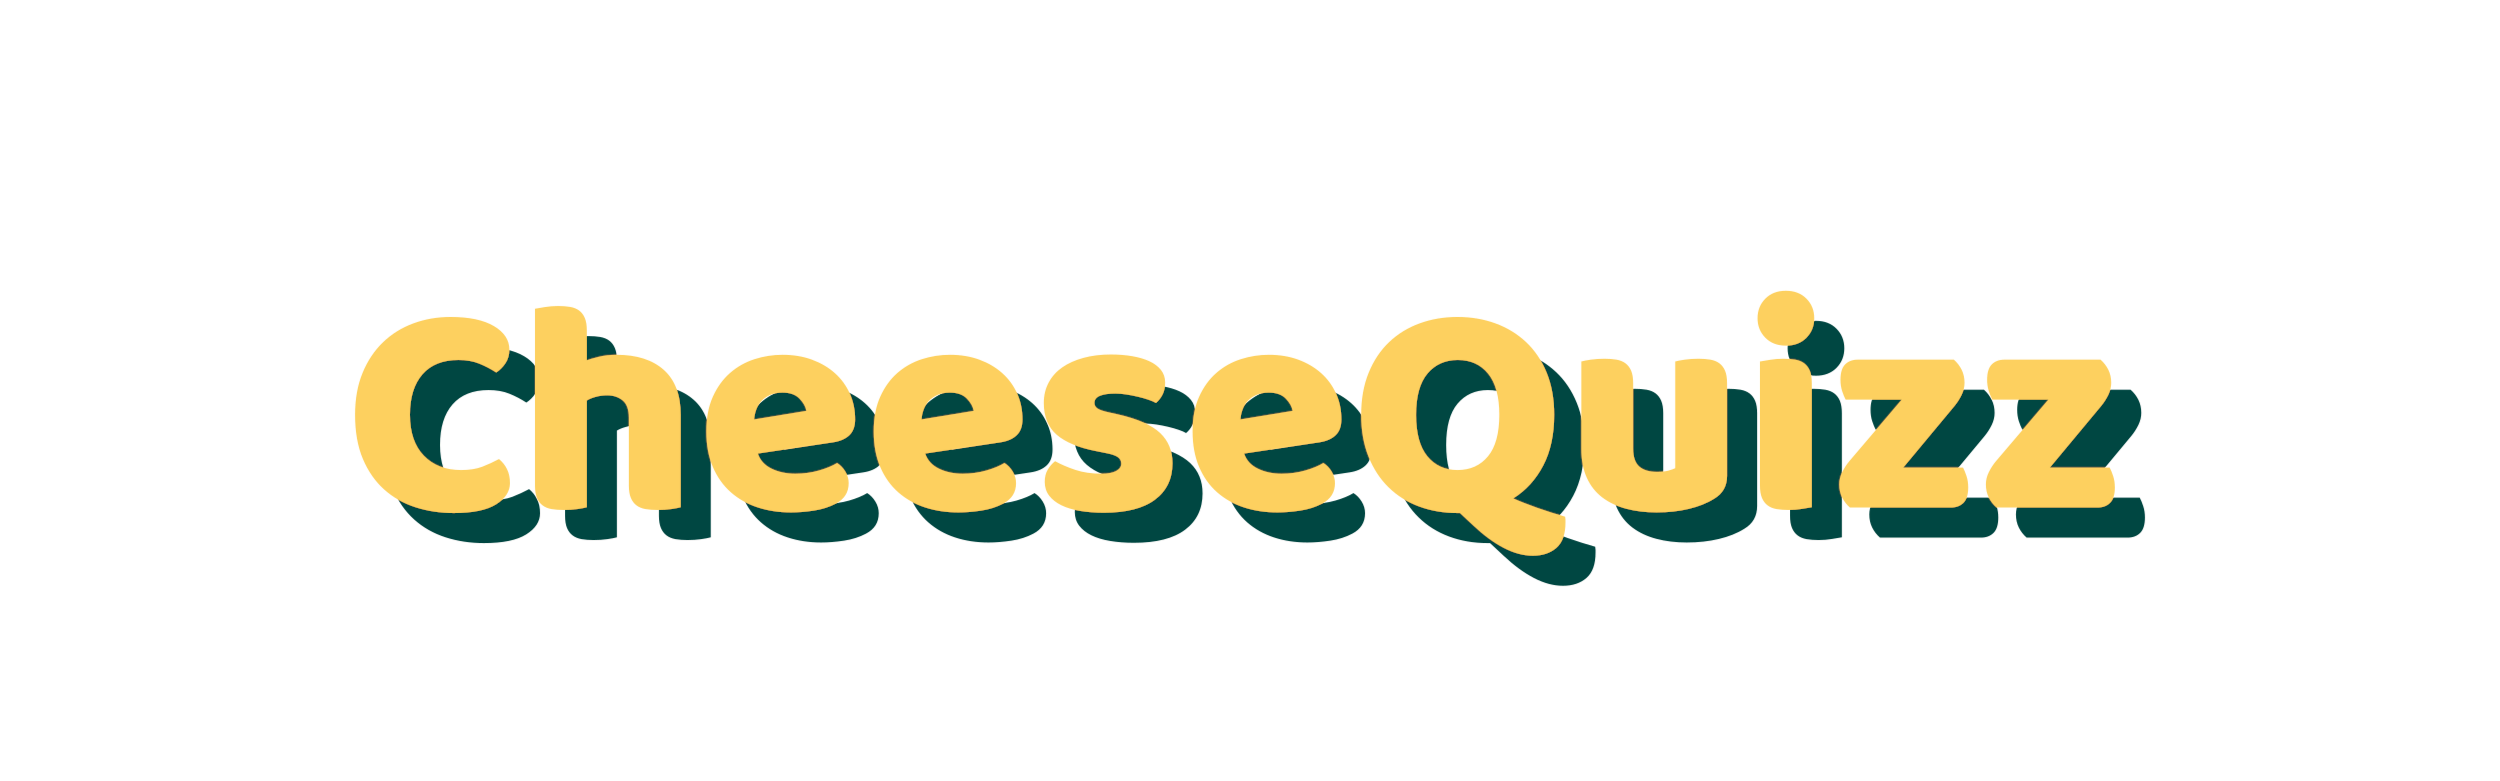
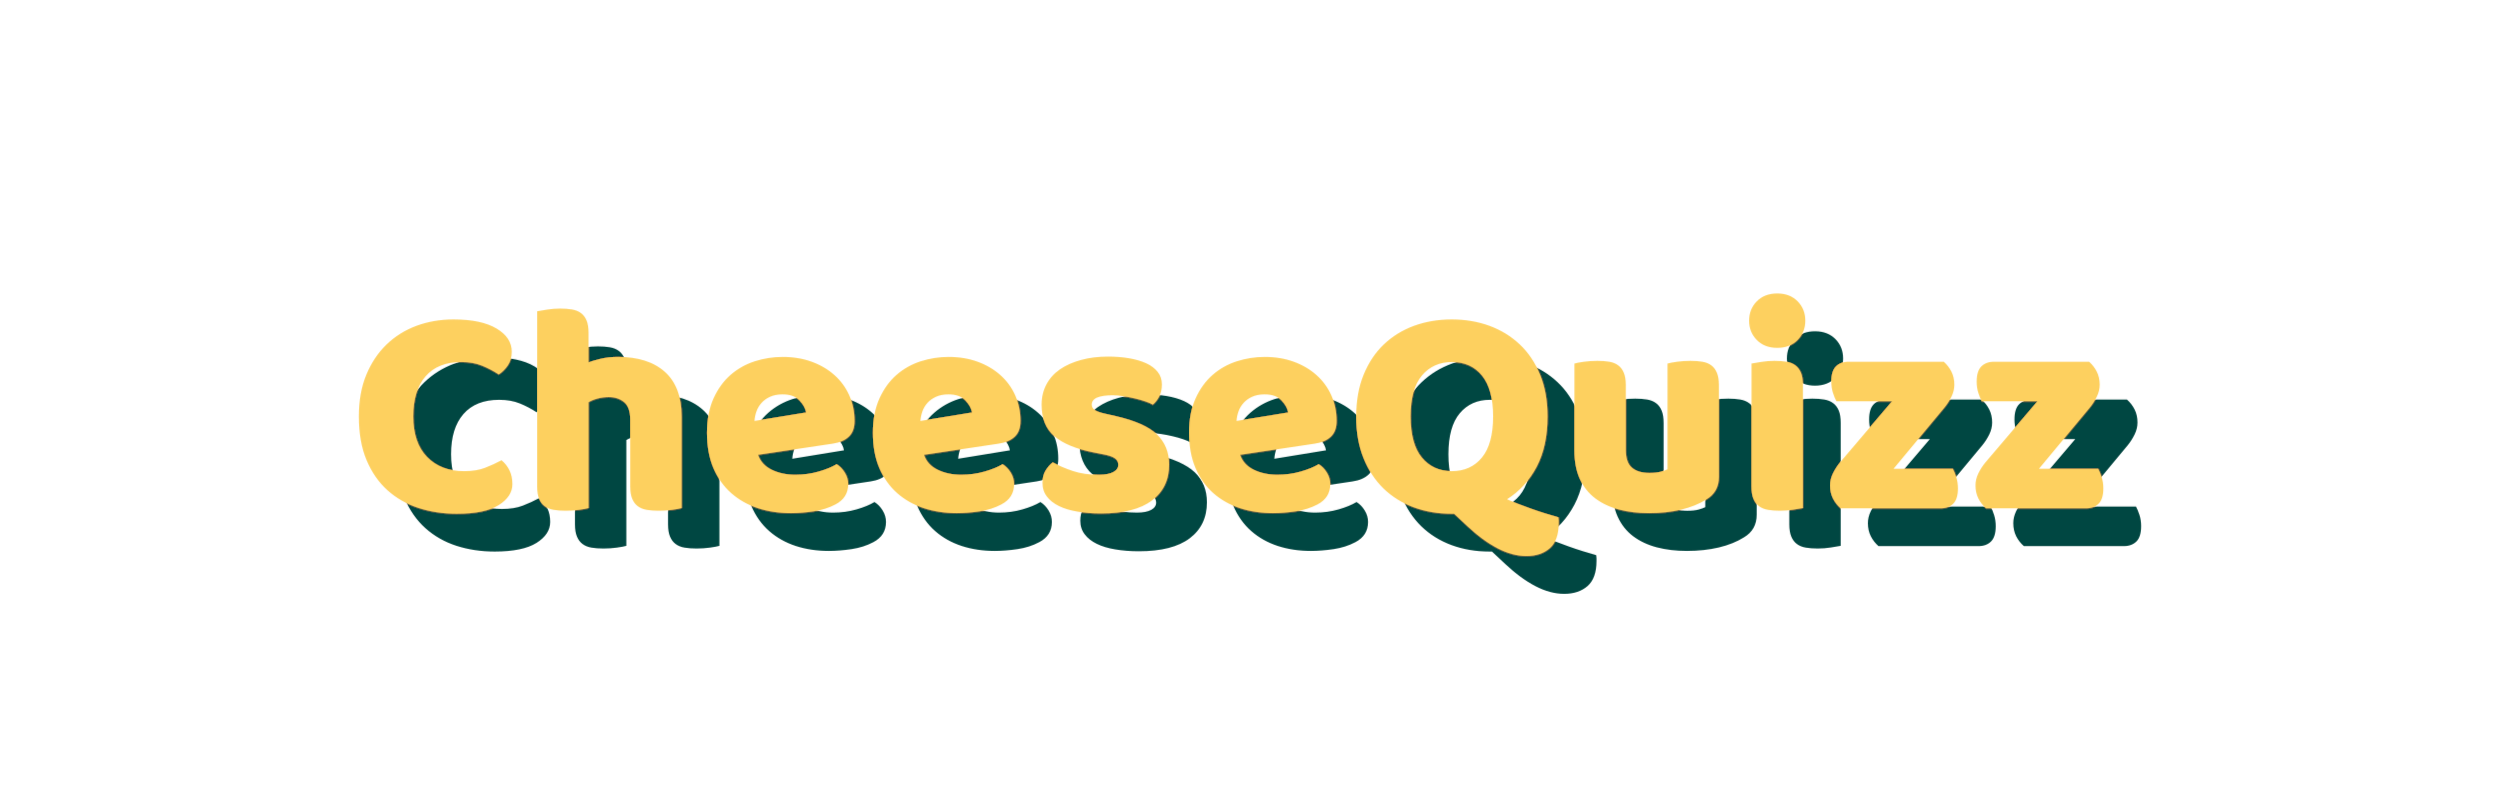
- <svg xmlns="http://www.w3.org/2000/svg" width="664.2px" height="207.28px" viewBox="-82.1 -28.64 664.2 207.28" style="background: rgb(76, 125, 123);" preserveAspectRatio="xMidYMid">
+ <svg xmlns="http://www.w3.org/2000/svg" width="529.4px" height="167.68px" viewBox="-14.7 -8.84 529.4 167.68" style="background: rgb(76, 125, 123);" preserveAspectRatio="xMidYMid">
  <defs>
    <filter id="editing-hover" x="-100%" y="-100%" width="300%" height="300%">
      <feFlood flood-color="#004643" result="flood" />
      <feComposite operator="in" in2="SourceAlpha" in="flood" result="shadow" />
      <feOffset dx="-4" dy="-4" in="SourceGraphic" result="offset-1" />
      <feOffset dx="4" dy="4" in="shadow" result="offset-2" />
      <feMerge>
        <feMergeNode in="offset-2" />
        <feMergeNode in="offset-1" />
      </feMerge>
    </filter>
  </defs>
  <g filter="url(#editing-hover)">
-     <g transform="translate(13.4, 110.195)">
-       <path d="M30.29-39.20L30.29-39.20L30.29-39.20Q24.06-39.20 20.74-35.40L20.74-35.40L20.74-35.40Q17.41-31.59 17.41-24.62L17.41-24.62L17.41-24.62Q17.41-17.58 21.10-13.77L21.10-13.77L21.10-13.77Q24.79-9.96 31.02-9.96L31.02-9.96L31.02-9.96Q34.34-9.96 36.65-10.85L36.65-10.85L36.65-10.85Q38.96-11.75 41.07-12.88L41.07-12.88L41.07-12.88Q42.44-11.75 43.21-10.17L43.21-10.17L43.21-10.17Q43.98-8.59 43.98-6.48L43.98-6.48L43.98-6.48Q43.98-3.16 40.30-0.85L40.30-0.85L40.30-0.85Q36.61 1.46 29.08 1.46L29.08 1.46L29.08 1.46Q23.65 1.46 18.87-0.08L18.87-0.08L18.87-0.08Q14.09-1.62 10.53-4.82L10.53-4.82L10.53-4.82Q6.97-8.02 4.90-12.92L4.90-12.92L4.90-12.92Q2.83-17.82 2.83-24.62L2.83-24.62L2.83-24.62Q2.83-30.94 4.82-35.76L4.82-35.76L4.82-35.76Q6.80-40.58 10.25-43.90L10.25-43.90L10.25-43.90Q13.69-47.22 18.31-48.92L18.31-48.92L18.31-48.92Q22.92-50.63 28.19-50.63L28.19-50.63L28.19-50.63Q35.64-50.63 39.73-48.20L39.73-48.20L39.73-48.20Q43.82-45.77 43.82-41.96L43.82-41.96L43.82-41.96Q43.82-39.85 42.77-38.31L42.77-38.31L42.77-38.31Q41.72-36.77 40.34-35.88L40.34-35.88L40.34-35.88Q38.23-37.26 35.84-38.23L35.84-38.23L35.84-38.23Q33.45-39.20 30.29-39.20ZM89.34-24.62L89.34-0.08L89.34-0.08Q88.53 0.16 86.79 0.41L86.79 0.41L86.79 0.41Q85.05 0.65 83.19 0.65L83.19 0.65L83.19 0.65Q81.41 0.65 79.99 0.41L79.99 0.41L79.99 0.41Q78.57 0.16 77.60-0.57L77.60-0.57L77.60-0.57Q76.63-1.30 76.10-2.55L76.10-2.55L76.10-2.55Q75.57-3.81 75.57-5.83L75.57-5.83L75.57-23.81L75.57-23.81Q75.57-27.14 73.91-28.47L73.91-28.47L73.91-28.47Q72.25-29.81 69.82-29.81L69.82-29.81L69.82-29.81Q68.20-29.81 66.74-29.40L66.74-29.40L66.74-29.40Q65.29-29.00 64.40-28.43L64.40-28.43L64.40-0.08L64.40-0.08Q63.59 0.16 61.84 0.41L61.84 0.41L61.84 0.41Q60.10 0.65 58.24 0.65L58.24 0.65L58.24 0.65Q56.46 0.65 55.04 0.41L55.04 0.41L55.04 0.41Q53.62 0.16 52.65-0.57L52.65-0.57L52.65-0.57Q51.68-1.30 51.15-2.55L51.15-2.55L51.15-2.55Q50.63-3.81 50.63-5.83L50.63-5.83L50.63-52.81L50.63-52.81Q51.52-52.97 53.26-53.26L53.26-53.26L53.26-53.26Q55.00-53.54 56.78-53.54L56.78-53.54L56.78-53.54Q58.56-53.54 59.98-53.30L59.98-53.30L59.98-53.30Q61.40-53.05 62.37-52.33L62.37-52.33L62.37-52.33Q63.34-51.60 63.87-50.34L63.87-50.34L63.87-50.34Q64.40-49.09 64.40-47.06L64.40-47.06L64.40-39.12L64.40-39.12Q65.45-39.53 67.59-40.05L67.59-40.05L67.59-40.05Q69.74-40.58 72.33-40.58L72.33-40.58L72.33-40.58Q80.35-40.58 84.85-36.57L84.85-36.57L84.85-36.57Q89.34-32.56 89.34-24.62L89.34-24.62ZM118.66 1.30L118.66 1.30L118.66 1.30Q113.89 1.30 109.80-0.04L109.80-0.04L109.80-0.04Q105.70-1.38 102.67-4.05L102.67-4.05L102.67-4.05Q99.63-6.72 97.89-10.77L97.89-10.77L97.89-10.77Q96.15-14.82 96.15-20.25L96.15-20.25L96.15-20.25Q96.15-25.60 97.89-29.44L97.89-29.44L97.89-29.44Q99.63-33.29 102.47-35.76L102.47-35.76L102.47-35.76Q105.30-38.23 108.94-39.41L108.94-39.41L108.94-39.41Q112.59-40.58 116.40-40.58L116.40-40.58L116.40-40.58Q120.69-40.58 124.21-39.29L124.21-39.29L124.21-39.29Q127.74-37.99 130.29-35.72L130.29-35.72L130.29-35.72Q132.84-33.45 134.26-30.29L134.26-30.29L134.26-30.29Q135.68-27.14 135.68-23.41L135.68-23.41L135.68-23.41Q135.68-20.66 134.14-19.20L134.14-19.20L134.14-19.20Q132.60-17.74 129.84-17.33L129.84-17.33L109.84-14.34L109.84-14.34Q110.73-11.66 113.48-10.33L113.48-10.33L113.48-10.33Q116.23-8.99 119.80-8.99L119.80-8.99L119.80-8.99Q123.12-8.99 126.08-9.84L126.08-9.84L126.08-9.84Q129.03-10.69 130.90-11.83L130.90-11.83L130.90-11.83Q132.19-11.02 133.08-9.56L133.08-9.56L133.08-9.56Q133.97-8.10 133.97-6.48L133.97-6.48L133.97-6.48Q133.97-2.83 130.57-1.05L130.57-1.05L130.57-1.05Q127.98 0.32 124.74 0.81L124.74 0.81L124.74 0.81Q121.50 1.30 118.66 1.30ZM116.40-30.54L116.40-30.54L116.40-30.54Q114.45-30.54 113.04-29.89L113.04-29.89L113.04-29.89Q111.62-29.24 110.73-28.23L110.73-28.23L110.73-28.23Q109.84-27.22 109.39-25.96L109.39-25.96L109.39-25.96Q108.94-24.71 108.86-23.41L108.86-23.41L122.72-25.68L122.72-25.68Q122.47-27.30 120.93-28.92L120.93-28.92L120.93-28.92Q119.39-30.54 116.40-30.54ZM163.13 1.30L163.13 1.30L163.13 1.30Q158.35 1.30 154.26-0.04L154.26-0.04L154.26-0.04Q150.17-1.38 147.14-4.05L147.14-4.05L147.14-4.05Q144.10-6.72 142.36-10.77L142.36-10.77L142.36-10.77Q140.62-14.82 140.62-20.25L140.62-20.25L140.62-20.25Q140.62-25.60 142.36-29.44L142.36-29.44L142.36-29.44Q144.10-33.29 146.93-35.76L146.93-35.76L146.93-35.76Q149.77-38.23 153.41-39.41L153.41-39.41L153.41-39.41Q157.06-40.58 160.87-40.58L160.87-40.58L160.87-40.58Q165.16-40.58 168.68-39.29L168.68-39.29L168.68-39.29Q172.21-37.99 174.76-35.72L174.76-35.72L174.76-35.72Q177.31-33.45 178.73-30.29L178.73-30.29L178.73-30.29Q180.14-27.14 180.14-23.41L180.14-23.41L180.14-23.41Q180.14-20.66 178.60-19.20L178.60-19.20L178.60-19.20Q177.07-17.74 174.31-17.33L174.31-17.33L154.30-14.34L154.30-14.34Q155.20-11.66 157.95-10.33L157.95-10.33L157.95-10.33Q160.70-8.99 164.27-8.99L164.27-8.99L164.27-8.99Q167.59-8.99 170.55-9.84L170.55-9.84L170.55-9.84Q173.50-10.69 175.36-11.83L175.36-11.83L175.36-11.83Q176.66-11.02 177.55-9.56L177.55-9.56L177.55-9.56Q178.44-8.10 178.44-6.48L178.44-6.48L178.44-6.48Q178.44-2.83 175.04-1.05L175.04-1.05L175.04-1.05Q172.45 0.32 169.21 0.81L169.21 0.81L169.21 0.81Q165.97 1.30 163.13 1.30ZM160.87-30.54L160.87-30.54L160.87-30.54Q158.92-30.54 157.50-29.89L157.50-29.89L157.50-29.89Q156.09-29.24 155.20-28.23L155.20-28.23L155.20-28.23Q154.30-27.22 153.86-25.96L153.86-25.96L153.86-25.96Q153.41-24.71 153.33-23.41L153.33-23.41L167.18-25.68L167.18-25.68Q166.94-27.30 165.40-28.92L165.40-28.92L165.40-28.92Q163.86-30.54 160.87-30.54ZM220.00-11.75L220.00-11.75L220.00-11.75Q220.00-5.59 215.38-2.11L215.38-2.11L215.38-2.11Q210.76 1.38 201.77 1.38L201.77 1.38L201.77 1.38Q198.37 1.38 195.45 0.89L195.45 0.89L195.45 0.89Q192.54 0.41 190.47-0.61L190.47-0.61L190.47-0.61Q188.41-1.62 187.23-3.16L187.23-3.16L187.23-3.16Q186.06-4.70 186.06-6.80L186.06-6.80L186.06-6.80Q186.06-8.75 186.87-10.08L186.87-10.08L186.87-10.08Q187.68-11.42 188.81-12.31L188.81-12.31L188.81-12.31Q191.16-11.02 194.20-10.00L194.20-10.00L194.20-10.00Q197.23-8.99 201.20-8.99L201.20-8.99L201.20-8.99Q203.71-8.99 205.05-9.72L205.05-9.72L205.05-9.72Q206.39-10.45 206.39-11.66L206.39-11.66L206.39-11.66Q206.39-12.80 205.42-13.45L205.42-13.45L205.42-13.45Q204.44-14.09 202.18-14.50L202.18-14.50L199.75-14.99L199.75-14.99Q192.70-16.36 189.26-19.32L189.26-19.32L189.26-19.32Q185.81-22.28 185.81-27.78L185.81-27.78L185.81-27.78Q185.81-30.78 187.11-33.21L187.11-33.21L187.11-33.21Q188.41-35.64 190.75-37.26L190.75-37.26L190.75-37.26Q193.10-38.88 196.38-39.77L196.38-39.77L196.38-39.77Q199.66-40.66 203.63-40.66L203.63-40.66L203.63-40.66Q206.63-40.66 209.26-40.22L209.26-40.22L209.26-40.22Q211.90-39.77 213.84-38.88L213.84-38.88L213.84-38.88Q215.78-37.99 216.92-36.57L216.92-36.57L216.92-36.57Q218.05-35.15 218.05-33.21L218.05-33.21L218.05-33.21Q218.05-31.35 217.36-30.01L217.36-30.01L217.36-30.01Q216.67-28.67 215.62-27.78L215.62-27.78L215.62-27.78Q214.97-28.19 213.68-28.63L213.68-28.63L213.68-28.63Q212.38-29.08 210.84-29.44L210.84-29.44L210.84-29.44Q209.30-29.81 207.72-30.05L207.72-30.05L207.72-30.05Q206.14-30.29 204.85-30.29L204.85-30.29L204.85-30.29Q202.18-30.29 200.72-29.69L200.72-29.69L200.72-29.69Q199.26-29.08 199.26-27.78L199.26-27.78L199.26-27.78Q199.26-26.89 200.07-26.32L200.07-26.32L200.07-26.32Q200.88-25.76 203.15-25.27L203.15-25.27L205.66-24.71L205.66-24.71Q213.43-22.92 216.72-19.80L216.72-19.80L216.72-19.80Q220.00-16.69 220.00-11.75ZM247.86 1.30L247.86 1.30L247.86 1.30Q243.08 1.30 238.99-0.04L238.99-0.04L238.99-0.04Q234.90-1.38 231.86-4.05L231.86-4.05L231.86-4.05Q228.82-6.72 227.08-10.77L227.08-10.77L227.08-10.77Q225.34-14.82 225.34-20.25L225.34-20.25L225.34-20.25Q225.34-25.60 227.08-29.44L227.08-29.44L227.08-29.44Q228.82-33.29 231.66-35.76L231.66-35.76L231.66-35.76Q234.49-38.23 238.14-39.41L238.14-39.41L238.14-39.41Q241.78-40.58 245.59-40.58L245.59-40.58L245.59-40.58Q249.88-40.58 253.41-39.29L253.41-39.29L253.41-39.29Q256.93-37.99 259.48-35.72L259.48-35.72L259.48-35.72Q262.03-33.45 263.45-30.29L263.45-30.29L263.45-30.29Q264.87-27.14 264.87-23.41L264.87-23.41L264.87-23.41Q264.87-20.66 263.33-19.20L263.33-19.20L263.33-19.20Q261.79-17.74 259.04-17.33L259.04-17.33L239.03-14.34L239.03-14.34Q239.92-11.66 242.68-10.33L242.68-10.33L242.68-10.33Q245.43-8.99 248.99-8.99L248.99-8.99L248.99-8.99Q252.31-8.99 255.27-9.84L255.27-9.84L255.27-9.84Q258.23-10.69 260.09-11.83L260.09-11.83L260.09-11.83Q261.39-11.02 262.28-9.56L262.28-9.56L262.28-9.56Q263.17-8.10 263.17-6.48L263.17-6.48L263.17-6.48Q263.17-2.83 259.77-1.05L259.77-1.05L259.77-1.05Q257.18 0.32 253.94 0.81L253.94 0.81L253.94 0.81Q250.69 1.30 247.86 1.30ZM245.59-30.54L245.59-30.54L245.59-30.54Q243.65-30.54 242.23-29.89L242.23-29.89L242.23-29.89Q240.81-29.24 239.92-28.23L239.92-28.23L239.92-28.23Q239.03-27.22 238.59-25.96L238.59-25.96L238.59-25.96Q238.14-24.71 238.06-23.41L238.06-23.41L251.91-25.68L251.91-25.68Q251.67-27.30 250.13-28.92L250.13-28.92L250.13-28.92Q248.59-30.54 245.59-30.54ZM270.13-24.62L270.13-24.62L270.13-24.62Q270.13-30.94 272.12-35.80L272.12-35.80L272.12-35.80Q274.10-40.66 277.55-43.94L277.55-43.94L277.55-43.94Q280.99-47.22 285.65-48.92L285.65-48.92L285.65-48.92Q290.30-50.63 295.73-50.63L295.73-50.63L295.73-50.63Q301.16-50.63 305.82-48.92L305.82-48.92L305.82-48.92Q310.47-47.22 313.96-43.94L313.96-43.94L313.96-43.94Q317.44-40.66 319.42-35.80L319.42-35.80L319.42-35.80Q321.41-30.94 321.41-24.62L321.41-24.62L321.41-24.62Q321.41-16.69 318.49-11.14L318.49-11.14L318.49-11.14Q315.58-5.59 310.55-2.43L310.55-2.43L310.55-2.43Q311.77-1.86 313.43-1.22L313.43-1.22L313.43-1.22Q315.09-0.57 316.91 0.08L316.91 0.08L316.91 0.08Q318.74 0.73 320.68 1.34L320.68 1.34L320.68 1.34Q322.62 1.94 324.32 2.43L324.32 2.43L324.32 2.43Q324.41 2.92 324.41 3.28L324.41 3.28L324.41 3.28Q324.41 3.65 324.41 3.97L324.41 3.97L324.41 3.97Q324.41 8.59 322.02 10.69L322.02 10.69L322.02 10.69Q319.63 12.80 315.74 12.80L315.74 12.80L315.74 12.80Q312.01 12.80 308.04 10.73L308.04 10.73L308.04 10.73Q304.07 8.67 299.94 4.78L299.94 4.78L296.38 1.46L295.73 1.46L295.73 1.46Q290.22 1.46 285.53-0.28L285.53-0.28L285.53-0.28Q280.83-2.02 277.43-5.35L277.43-5.35L277.43-5.35Q274.02-8.67 272.08-13.53L272.08-13.53L272.08-13.53Q270.13-18.39 270.13-24.62ZM284.72-24.62L284.72-24.62L284.72-24.62Q284.72-17.25 287.71-13.61L287.71-13.61L287.71-13.61Q290.71-9.96 295.73-9.96L295.73-9.96L295.73-9.96Q300.83-9.96 303.83-13.61L303.83-13.61L303.83-13.61Q306.83-17.25 306.83-24.62L306.83-24.62L306.83-24.62Q306.83-31.91 303.87-35.56L303.87-35.56L303.87-35.56Q300.92-39.20 295.81-39.20L295.81-39.20L295.81-39.20Q290.79-39.20 287.75-35.60L287.75-35.60L287.75-35.60Q284.72-32.00 284.72-24.62ZM328.62-15.63L328.62-38.80L328.62-38.80Q329.43-39.04 331.17-39.29L331.17-39.29L331.17-39.29Q332.91-39.53 334.77-39.53L334.77-39.53L334.77-39.53Q336.56-39.53 337.97-39.29L337.97-39.29L337.97-39.29Q339.39-39.04 340.36-38.31L340.36-38.31L340.36-38.31Q341.33-37.58 341.86-36.33L341.86-36.33L341.86-36.33Q342.39-35.07 342.39-33.05L342.39-33.05L342.39-15.63L342.39-15.63Q342.39-12.31 344.01-10.89L344.01-10.89L344.01-10.89Q345.63-9.48 348.71-9.48L348.71-9.48L348.71-9.48Q350.57-9.48 351.74-9.80L351.74-9.80L351.74-9.80Q352.92-10.13 353.57-10.45L353.57-10.45L353.57-38.80L353.57-38.80Q354.38-39.04 356.12-39.29L356.12-39.29L356.12-39.29Q357.86-39.53 359.72-39.53L359.72-39.53L359.72-39.53Q361.50-39.53 362.92-39.29L362.92-39.29L362.92-39.29Q364.34-39.04 365.31-38.31L365.31-38.31L365.31-38.31Q366.28-37.58 366.81-36.33L366.81-36.33L366.81-36.33Q367.34-35.07 367.34-33.05L367.34-33.05L367.34-8.42L367.34-8.42Q367.34-4.37 363.93-2.35L363.93-2.35L363.93-2.35Q361.10-0.57 357.17 0.36L357.17 0.36L357.17 0.36Q353.24 1.30 348.62 1.30L348.62 1.30L348.62 1.30Q344.25 1.30 340.56 0.32L340.56 0.32L340.56 0.32Q336.88-0.65 334.21-2.67L334.21-2.67L334.21-2.67Q331.53-4.70 330.08-7.90L330.08-7.90L330.08-7.90Q328.62-11.10 328.62-15.63L328.62-15.63ZM375.44-50.30L375.44-50.30L375.44-50.30Q375.44-53.38 377.50-55.48L377.50-55.48L377.50-55.48Q379.57-57.59 382.97-57.59L382.97-57.59L382.97-57.59Q386.37-57.59 388.44-55.48L388.44-55.48L388.44-55.48Q390.50-53.38 390.50-50.30L390.50-50.30L390.50-50.30Q390.50-47.22 388.44-45.12L388.44-45.12L388.44-45.12Q386.37-43.01 382.97-43.01L382.97-43.01L382.97-43.01Q379.57-43.01 377.50-45.12L377.50-45.12L377.50-45.12Q375.44-47.22 375.44-50.30ZM389.85-33.05L389.85-0.08L389.85-0.08Q388.96 0.08 387.22 0.36L387.22 0.36L387.22 0.36Q385.48 0.65 383.70 0.65L383.70 0.65L383.70 0.65Q381.92 0.65 380.50 0.41L380.50 0.41L380.50 0.41Q379.08 0.16 378.11-0.57L378.11-0.57L378.11-0.57Q377.14-1.30 376.61-2.55L376.61-2.55L376.61-2.55Q376.08-3.81 376.08-5.83L376.08-5.83L376.08-38.80L376.08-38.80Q376.97-38.96 378.72-39.24L378.72-39.24L378.72-39.24Q380.46-39.53 382.24-39.53L382.24-39.53L382.24-39.53Q384.02-39.53 385.44-39.29L385.44-39.29L385.44-39.29Q386.86-39.04 387.83-38.31L387.83-38.31L387.83-38.31Q388.80-37.58 389.33-36.33L389.33-36.33L389.33-36.33Q389.85-35.07 389.85-33.05L389.85-33.05ZM426.79 0L399.98 0L399.98 0Q398.68-1.13 397.91-2.67L397.91-2.67L397.91-2.67Q397.14-4.21 397.14-6.16L397.14-6.16L397.14-6.16Q397.14-7.78 397.91-9.36L397.91-9.36L397.91-9.36Q398.68-10.94 399.82-12.31L399.82-12.31L413.75-28.67L398.84-28.67L398.84-28.67Q398.36-29.57 397.91-30.94L397.91-30.94L397.91-30.94Q397.47-32.32 397.47-33.94L397.47-33.94L397.47-33.94Q397.47-36.77 398.72-38.03L398.72-38.03L398.72-38.03Q399.98-39.29 402.08-39.29L402.08-39.29L427.60-39.29L427.60-39.29Q428.89-38.15 429.66-36.61L429.66-36.61L429.66-36.61Q430.43-35.07 430.43-33.13L430.43-33.13L430.43-33.13Q430.43-31.51 429.66-29.93L429.66-29.93L429.66-29.93Q428.89-28.35 427.76-26.97L427.76-26.97L414.15-10.61L430.03-10.61L430.03-10.61Q430.51-9.72 430.96-8.34L430.96-8.34L430.96-8.34Q431.41-6.97 431.41-5.35L431.41-5.35L431.41-5.35Q431.41-2.51 430.15-1.26L430.15-1.26L430.15-1.26Q428.89 0 426.79 0L426.79 0ZM465.75 0L438.94 0L438.94 0Q437.64-1.13 436.87-2.67L436.87-2.67L436.87-2.67Q436.10-4.21 436.10-6.16L436.10-6.16L436.10-6.16Q436.10-7.78 436.87-9.36L436.87-9.36L436.87-9.36Q437.64-10.94 438.78-12.31L438.78-12.31L452.71-28.67L437.81-28.67L437.81-28.67Q437.32-29.57 436.87-30.94L436.87-30.94L436.87-30.94Q436.43-32.32 436.43-33.94L436.43-33.94L436.43-33.94Q436.43-36.77 437.68-38.03L437.68-38.03L437.68-38.03Q438.94-39.29 441.05-39.29L441.05-39.29L466.56-39.29L466.56-39.29Q467.86-38.15 468.63-36.61L468.63-36.61L468.63-36.61Q469.40-35.07 469.40-33.13L469.40-33.13L469.40-33.13Q469.40-31.51 468.63-29.93L468.63-29.93L468.63-29.93Q467.86-28.35 466.72-26.97L466.72-26.97L453.11-10.61L468.99-10.61L468.99-10.61Q469.48-9.72 469.92-8.34L469.92-8.34L469.92-8.34Q470.37-6.97 470.37-5.35L470.37-5.35L470.37-5.35Q470.37-2.51 469.11-1.26L469.11-1.26L469.11-1.26Q467.86 0 465.75 0L465.75 0Z" fill="#fdd05f" />
+     <g transform="translate(63.05499, 102.805)">
+       <path d="M23.94-30.98L23.94-30.98L23.94-30.98Q19.01-30.98 16.38-27.97L16.38-27.97L16.38-27.97Q13.76-24.96 13.76-19.46L13.76-19.46L13.76-19.46Q13.76-13.89 16.67-10.88L16.67-10.88L16.67-10.88Q19.58-7.87 24.51-7.87L24.51-7.87L24.51-7.87Q27.14-7.87 28.96-8.58L28.96-8.58L28.96-8.58Q30.78-9.28 32.45-10.18L32.45-10.18L32.45-10.18Q33.54-9.28 34.14-8.03L34.14-8.03L34.14-8.03Q34.75-6.78 34.75-5.12L34.75-5.12L34.75-5.12Q34.75-2.50 31.84-0.67L31.84-0.67L31.84-0.67Q28.93 1.15 22.98 1.15L22.98 1.15L22.98 1.15Q18.69 1.15 14.91-0.06L14.91-0.06L14.91-0.06Q11.14-1.28 8.32-3.81L8.32-3.81L8.32-3.81Q5.50-6.34 3.87-10.21L3.87-10.21L3.87-10.21Q2.24-14.08 2.24-19.46L2.24-19.46L2.24-19.46Q2.24-24.45 3.81-28.26L3.81-28.26L3.81-28.26Q5.38-32.06 8.10-34.69L8.10-34.69L8.10-34.69Q10.82-37.31 14.46-38.66L14.46-38.66L14.46-38.66Q18.11-40 22.27-40L22.27-40L22.27-40Q28.16-40 31.39-38.08L31.39-38.08L31.39-38.08Q34.62-36.16 34.62-33.15L34.62-33.15L34.62-33.15Q34.62-31.49 33.79-30.27L33.79-30.27L33.79-30.27Q32.96-29.06 31.87-28.35L31.87-28.35L31.87-28.35Q30.21-29.44 28.32-30.21L28.32-30.21L28.32-30.21Q26.43-30.98 23.94-30.98ZM70.59-19.46L70.59-0.06L70.59-0.06Q69.95 0.13 68.58 0.32L68.58 0.32L68.58 0.32Q67.20 0.51 65.73 0.51L65.73 0.51L65.73 0.51Q64.32 0.51 63.20 0.32L63.20 0.32L63.20 0.32Q62.08 0.13 61.31-0.45L61.31-0.45L61.31-0.45Q60.54-1.02 60.13-2.02L60.13-2.02L60.13-2.02Q59.71-3.01 59.71-4.61L59.71-4.61L59.71-18.82L59.71-18.82Q59.71-21.44 58.40-22.50L58.40-22.50L58.40-22.50Q57.09-23.55 55.17-23.55L55.17-23.55L55.17-23.55Q53.89-23.55 52.74-23.23L52.74-23.23L52.74-23.23Q51.58-22.91 50.88-22.46L50.88-22.46L50.88-0.06L50.88-0.06Q50.24 0.13 48.86 0.32L48.86 0.32L48.86 0.32Q47.49 0.51 46.02 0.51L46.02 0.51L46.02 0.51Q44.61 0.51 43.49 0.32L43.49 0.32L43.49 0.32Q42.37 0.13 41.60-0.45L41.60-0.45L41.60-0.45Q40.83-1.02 40.42-2.02L40.42-2.02L40.42-2.02Q40.00-3.01 40.00-4.61L40.00-4.61L40.00-41.73L40.00-41.73Q40.70-41.86 42.08-42.08L42.08-42.08L42.08-42.08Q43.46-42.30 44.86-42.30L44.86-42.30L44.86-42.30Q46.27-42.30 47.39-42.11L47.39-42.11L47.39-42.11Q48.51-41.92 49.28-41.34L49.28-41.34L49.28-41.34Q50.05-40.77 50.46-39.78L50.46-39.78L50.46-39.78Q50.88-38.78 50.88-37.18L50.88-37.18L50.88-30.91L50.88-30.91Q51.71-31.23 53.41-31.65L53.41-31.65L53.41-31.65Q55.10-32.06 57.15-32.06L57.15-32.06L57.15-32.06Q63.49-32.06 67.04-28.90L67.04-28.90L67.04-28.90Q70.59-25.73 70.59-19.46L70.59-19.46ZM93.76 1.02L93.76 1.02L93.76 1.02Q89.98 1.02 86.75-0.03L86.75-0.03L86.75-0.03Q83.52-1.09 81.12-3.20L81.12-3.20L81.12-3.20Q78.72-5.31 77.34-8.51L77.34-8.51L77.34-8.51Q75.97-11.71 75.97-16L75.97-16L75.97-16Q75.97-20.22 77.34-23.26L77.34-23.26L77.34-23.26Q78.72-26.30 80.96-28.26L80.96-28.26L80.96-28.26Q83.20-30.21 86.08-31.14L86.08-31.14L86.08-31.14Q88.96-32.06 91.97-32.06L91.97-32.06L91.97-32.06Q95.36-32.06 98.14-31.04L98.14-31.04L98.14-31.04Q100.93-30.02 102.94-28.22L102.94-28.22L102.94-28.22Q104.96-26.43 106.08-23.94L106.08-23.94L106.08-23.94Q107.20-21.44 107.20-18.50L107.20-18.50L107.20-18.50Q107.20-16.32 105.98-15.17L105.98-15.17L105.98-15.17Q104.77-14.02 102.59-13.70L102.59-13.70L86.78-11.33L86.78-11.33Q87.49-9.22 89.66-8.16L89.66-8.16L89.66-8.16Q91.84-7.10 94.66-7.10L94.66-7.10L94.66-7.10Q97.28-7.10 99.62-7.78L99.62-7.78L99.62-7.78Q101.95-8.45 103.42-9.34L103.42-9.34L103.42-9.34Q104.45-8.70 105.15-7.55L105.15-7.55L105.15-7.55Q105.86-6.40 105.86-5.12L105.86-5.12L105.86-5.12Q105.86-2.24 103.17-0.83L103.17-0.83L103.17-0.83Q101.12 0.26 98.56 0.64L98.56 0.64L98.56 0.64Q96.00 1.02 93.76 1.02ZM91.97-24.13L91.97-24.13L91.97-24.13Q90.43-24.13 89.31-23.62L89.31-23.62L89.31-23.62Q88.19-23.10 87.49-22.30L87.49-22.30L87.49-22.30Q86.78-21.50 86.43-20.51L86.43-20.51L86.43-20.51Q86.08-19.52 86.02-18.50L86.02-18.50L96.96-20.29L96.96-20.29Q96.77-21.57 95.55-22.85L95.55-22.85L95.55-22.85Q94.34-24.13 91.97-24.13ZM128.90 1.02L128.90 1.02L128.90 1.02Q125.12 1.02 121.89-0.03L121.89-0.03L121.89-0.03Q118.66-1.09 116.26-3.20L116.26-3.20L116.26-3.20Q113.86-5.31 112.48-8.51L112.48-8.51L112.48-8.51Q111.10-11.71 111.10-16L111.10-16L111.10-16Q111.10-20.22 112.48-23.26L112.48-23.26L112.48-23.26Q113.86-26.30 116.10-28.26L116.10-28.26L116.10-28.26Q118.34-30.21 121.22-31.14L121.22-31.14L121.22-31.14Q124.10-32.06 127.10-32.06L127.10-32.06L127.10-32.06Q130.50-32.06 133.28-31.04L133.28-31.04L133.28-31.04Q136.06-30.02 138.08-28.22L138.08-28.22L138.08-28.22Q140.10-26.43 141.22-23.94L141.22-23.94L141.22-23.94Q142.34-21.44 142.34-18.50L142.34-18.50L142.34-18.50Q142.34-16.32 141.12-15.17L141.12-15.17L141.12-15.17Q139.90-14.02 137.73-13.70L137.73-13.70L121.92-11.33L121.92-11.33Q122.62-9.22 124.80-8.16L124.80-8.16L124.80-8.16Q126.98-7.10 129.79-7.10L129.79-7.10L129.79-7.10Q132.42-7.10 134.75-7.78L134.75-7.78L134.75-7.78Q137.09-8.45 138.56-9.34L138.56-9.34L138.56-9.34Q139.58-8.70 140.29-7.55L140.29-7.55L140.29-7.55Q140.99-6.40 140.99-5.12L140.99-5.12L140.99-5.12Q140.99-2.24 138.30-0.83L138.30-0.83L138.30-0.83Q136.26 0.26 133.70 0.64L133.70 0.64L133.70 0.64Q131.14 1.02 128.90 1.02ZM127.10-24.13L127.10-24.13L127.10-24.13Q125.57-24.13 124.45-23.62L124.45-23.62L124.45-23.62Q123.33-23.10 122.62-22.30L122.62-22.30L122.62-22.30Q121.92-21.50 121.57-20.51L121.57-20.51L121.57-20.51Q121.22-19.52 121.15-18.50L121.15-18.50L132.10-20.29L132.10-20.29Q131.90-21.57 130.69-22.85L130.69-22.85L130.69-22.85Q129.47-24.13 127.10-24.13ZM173.82-9.28L173.82-9.28L173.82-9.28Q173.82-4.42 170.18-1.66L170.18-1.66L170.18-1.66Q166.53 1.09 159.42 1.09L159.42 1.09L159.42 1.09Q156.74 1.09 154.43 0.70L154.43 0.70L154.43 0.70Q152.13 0.32 150.50-0.48L150.50-0.48L150.50-0.48Q148.86-1.28 147.94-2.50L147.94-2.50L147.94-2.50Q147.01-3.71 147.01-5.38L147.01-5.38L147.01-5.38Q147.01-6.91 147.65-7.97L147.65-7.97L147.65-7.97Q148.29-9.02 149.18-9.73L149.18-9.73L149.18-9.73Q151.04-8.70 153.44-7.90L153.44-7.90L153.44-7.90Q155.84-7.10 158.98-7.10L158.98-7.10L158.98-7.10Q160.96-7.10 162.02-7.68L162.02-7.68L162.02-7.68Q163.07-8.26 163.07-9.22L163.07-9.22L163.07-9.22Q163.07-10.11 162.30-10.62L162.30-10.62L162.30-10.62Q161.54-11.14 159.74-11.46L159.74-11.46L157.82-11.84L157.82-11.84Q152.26-12.93 149.54-15.26L149.54-15.26L149.54-15.26Q146.82-17.60 146.82-21.95L146.82-21.95L146.82-21.95Q146.82-24.32 147.84-26.24L147.84-26.24L147.84-26.24Q148.86-28.16 150.72-29.44L150.72-29.44L150.72-29.44Q152.58-30.72 155.17-31.42L155.17-31.42L155.17-31.42Q157.76-32.13 160.90-32.13L160.90-32.13L160.90-32.13Q163.26-32.13 165.34-31.78L165.34-31.78L165.34-31.78Q167.42-31.42 168.96-30.72L168.96-30.72L168.96-30.72Q170.50-30.02 171.39-28.90L171.39-28.90L171.39-28.90Q172.29-27.78 172.29-26.24L172.29-26.24L172.29-26.24Q172.29-24.77 171.74-23.71L171.74-23.71L171.74-23.71Q171.20-22.66 170.37-21.95L170.37-21.95L170.37-21.95Q169.86-22.27 168.83-22.62L168.83-22.62L168.83-22.62Q167.81-22.98 166.59-23.26L166.59-23.26L166.59-23.26Q165.38-23.55 164.13-23.74L164.13-23.74L164.13-23.74Q162.88-23.94 161.86-23.94L161.86-23.94L161.86-23.94Q159.74-23.94 158.59-23.46L158.59-23.46L158.59-23.46Q157.44-22.98 157.44-21.95L157.44-21.95L157.44-21.95Q157.44-21.25 158.08-20.80L158.08-20.80L158.08-20.80Q158.72-20.35 160.51-19.97L160.51-19.97L162.50-19.52L162.50-19.52Q168.64-18.11 171.23-15.65L171.23-15.65L171.23-15.65Q173.82-13.18 173.82-9.28ZM195.84 1.02L195.84 1.02L195.84 1.02Q192.06 1.02 188.83-0.03L188.83-0.03L188.83-0.03Q185.60-1.09 183.20-3.20L183.20-3.20L183.20-3.20Q180.80-5.31 179.42-8.51L179.42-8.51L179.42-8.51Q178.05-11.71 178.05-16L178.05-16L178.05-16Q178.05-20.22 179.42-23.26L179.42-23.26L179.42-23.26Q180.80-26.30 183.04-28.26L183.04-28.26L183.04-28.26Q185.28-30.21 188.16-31.14L188.16-31.14L188.16-31.14Q191.04-32.06 194.05-32.06L194.05-32.06L194.05-32.06Q197.44-32.06 200.22-31.04L200.22-31.04L200.22-31.04Q203.01-30.02 205.02-28.22L205.02-28.22L205.02-28.22Q207.04-26.43 208.16-23.94L208.16-23.94L208.16-23.94Q209.28-21.44 209.28-18.50L209.28-18.50L209.28-18.50Q209.28-16.32 208.06-15.17L208.06-15.17L208.06-15.17Q206.85-14.02 204.67-13.70L204.67-13.70L188.86-11.33L188.86-11.33Q189.57-9.22 191.74-8.16L191.74-8.16L191.74-8.16Q193.92-7.10 196.74-7.10L196.74-7.10L196.74-7.10Q199.36-7.10 201.70-7.78L201.70-7.78L201.70-7.78Q204.03-8.45 205.50-9.34L205.50-9.34L205.50-9.34Q206.53-8.70 207.23-7.55L207.23-7.55L207.23-7.55Q207.94-6.40 207.94-5.12L207.94-5.12L207.94-5.12Q207.94-2.24 205.25-0.83L205.25-0.83L205.25-0.83Q203.20 0.26 200.64 0.64L200.64 0.64L200.64 0.64Q198.08 1.02 195.84 1.02ZM194.05-24.13L194.05-24.13L194.05-24.13Q192.51-24.13 191.39-23.62L191.39-23.62L191.39-23.62Q190.27-23.10 189.57-22.30L189.57-22.30L189.57-22.30Q188.86-21.50 188.51-20.51L188.51-20.51L188.51-20.51Q188.16-19.52 188.10-18.50L188.10-18.50L199.04-20.29L199.04-20.29Q198.85-21.57 197.63-22.85L197.63-22.85L197.63-22.85Q196.42-24.13 194.05-24.13ZM213.44-19.46L213.44-19.46L213.44-19.46Q213.44-24.45 215.01-28.29L215.01-28.29L215.01-28.29Q216.58-32.13 219.30-34.72L219.30-34.72L219.30-34.72Q222.02-37.31 225.70-38.66L225.70-38.66L225.70-38.66Q229.38-40 233.66-40L233.66-40L233.66-40Q237.95-40 241.63-38.66L241.63-38.66L241.63-38.66Q245.31-37.31 248.06-34.72L248.06-34.72L248.06-34.72Q250.82-32.13 252.38-28.29L252.38-28.29L252.38-28.29Q253.95-24.45 253.95-19.46L253.95-19.46L253.95-19.46Q253.95-13.18 251.65-8.80L251.65-8.80L251.65-8.80Q249.34-4.42 245.38-1.92L245.38-1.92L245.38-1.92Q246.34-1.47 247.65-0.96L247.65-0.96L247.65-0.96Q248.96-0.45 250.40 0.06L250.40 0.06L250.40 0.06Q251.84 0.58 253.38 1.06L253.38 1.06L253.38 1.06Q254.91 1.54 256.26 1.92L256.26 1.92L256.26 1.92Q256.32 2.30 256.32 2.59L256.32 2.59L256.32 2.59Q256.32 2.88 256.32 3.14L256.32 3.14L256.32 3.14Q256.32 6.78 254.43 8.45L254.43 8.45L254.43 8.45Q252.54 10.11 249.47 10.11L249.47 10.11L249.47 10.11Q246.53 10.11 243.39 8.48L243.39 8.48L243.39 8.48Q240.26 6.85 236.99 3.78L236.99 3.78L234.18 1.15L233.66 1.15L233.66 1.15Q229.31 1.15 225.60-0.22L225.60-0.22L225.60-0.22Q221.89-1.60 219.20-4.22L219.20-4.22L219.20-4.22Q216.51-6.85 214.98-10.69L214.98-10.69L214.98-10.69Q213.44-14.53 213.44-19.46ZM224.96-19.46L224.96-19.46L224.96-19.46Q224.96-13.63 227.33-10.75L227.33-10.75L227.33-10.75Q229.70-7.87 233.66-7.87L233.66-7.87L233.66-7.87Q237.70-7.87 240.06-10.75L240.06-10.75L240.06-10.75Q242.43-13.63 242.43-19.46L242.43-19.46L242.43-19.46Q242.43-25.22 240.10-28.10L240.10-28.10L240.10-28.10Q237.76-30.98 233.73-30.98L233.73-30.98L233.73-30.98Q229.76-30.98 227.36-28.13L227.36-28.13L227.36-28.13Q224.96-25.28 224.96-19.46ZM259.65-12.35L259.65-30.66L259.65-30.66Q260.29-30.85 261.66-31.04L261.66-31.04L261.66-31.04Q263.04-31.23 264.51-31.23L264.51-31.23L264.51-31.23Q265.92-31.23 267.04-31.04L267.04-31.04L267.04-31.04Q268.16-30.85 268.93-30.27L268.93-30.27L268.93-30.27Q269.70-29.70 270.11-28.70L270.11-28.70L270.11-28.70Q270.53-27.71 270.53-26.11L270.53-26.11L270.53-12.35L270.53-12.35Q270.53-9.73 271.81-8.61L271.81-8.61L271.81-8.61Q273.09-7.49 275.52-7.49L275.52-7.49L275.52-7.49Q276.99-7.49 277.92-7.74L277.92-7.74L277.92-7.74Q278.85-8 279.36-8.26L279.36-8.26L279.36-30.66L279.36-30.66Q280-30.85 281.38-31.04L281.38-31.04L281.38-31.04Q282.75-31.23 284.22-31.23L284.22-31.23L284.22-31.23Q285.63-31.23 286.75-31.04L286.75-31.04L286.75-31.04Q287.87-30.85 288.64-30.27L288.64-30.27L288.64-30.27Q289.41-29.70 289.82-28.70L289.82-28.70L289.82-28.70Q290.24-27.71 290.24-26.11L290.24-26.11L290.24-6.66L290.24-6.66Q290.24-3.46 287.55-1.86L287.55-1.86L287.55-1.86Q285.31-0.45 282.21 0.29L282.21 0.29L282.21 0.29Q279.10 1.02 275.46 1.02L275.46 1.02L275.46 1.02Q272 1.02 269.09 0.26L269.09 0.26L269.09 0.26Q266.18-0.51 264.06-2.11L264.06-2.11L264.06-2.11Q261.95-3.71 260.80-6.24L260.80-6.24L260.80-6.24Q259.65-8.77 259.65-12.35L259.65-12.35ZM296.64-39.74L296.64-39.74L296.64-39.74Q296.64-42.18 298.27-43.84L298.27-43.84L298.27-43.84Q299.90-45.50 302.59-45.50L302.59-45.50L302.59-45.50Q305.28-45.50 306.91-43.84L306.91-43.84L306.91-43.84Q308.54-42.18 308.54-39.74L308.54-39.74L308.54-39.74Q308.54-37.31 306.91-35.65L306.91-35.65L306.91-35.65Q305.28-33.98 302.59-33.98L302.59-33.98L302.59-33.98Q299.90-33.98 298.27-35.65L298.27-35.65L298.27-35.65Q296.64-37.31 296.64-39.74ZM308.03-26.11L308.03-0.06L308.03-0.06Q307.33 0.06 305.95 0.29L305.95 0.29L305.95 0.29Q304.58 0.51 303.17 0.51L303.17 0.51L303.17 0.51Q301.76 0.51 300.64 0.32L300.64 0.32L300.64 0.32Q299.52 0.13 298.75-0.45L298.75-0.45L298.75-0.45Q297.98-1.02 297.57-2.02L297.57-2.02L297.57-2.02Q297.15-3.01 297.15-4.61L297.15-4.61L297.15-30.66L297.15-30.66Q297.86-30.78 299.23-31.01L299.23-31.01L299.23-31.01Q300.61-31.23 302.02-31.23L302.02-31.23L302.02-31.23Q303.42-31.23 304.54-31.04L304.54-31.04L304.54-31.04Q305.66-30.85 306.43-30.27L306.43-30.27L306.43-30.27Q307.20-29.70 307.62-28.70L307.62-28.70L307.62-28.70Q308.03-27.71 308.03-26.11L308.03-26.11ZM337.22 0L316.03 0L316.03 0Q315.01-0.90 314.40-2.11L314.40-2.11L314.40-2.11Q313.79-3.33 313.79-4.86L313.79-4.86L313.79-4.86Q313.79-6.14 314.40-7.39L314.40-7.39L314.40-7.39Q315.01-8.64 315.90-9.73L315.90-9.73L326.91-22.66L315.14-22.66L315.14-22.66Q314.75-23.36 314.40-24.45L314.40-24.45L314.40-24.45Q314.05-25.54 314.05-26.82L314.05-26.82L314.05-26.82Q314.05-29.06 315.04-30.05L315.04-30.05L315.04-30.05Q316.03-31.04 317.70-31.04L317.70-31.04L337.86-31.04L337.86-31.04Q338.88-30.14 339.49-28.93L339.49-28.93L339.49-28.93Q340.10-27.71 340.10-26.18L340.10-26.18L340.10-26.18Q340.10-24.90 339.49-23.65L339.49-23.65L339.49-23.65Q338.88-22.40 337.98-21.31L337.98-21.31L327.23-8.38L339.78-8.38L339.78-8.38Q340.16-7.68 340.51-6.59L340.51-6.59L340.51-6.59Q340.86-5.50 340.86-4.22L340.86-4.22L340.86-4.22Q340.86-1.98 339.87-0.99L339.87-0.99L339.87-0.99Q338.88 0 337.22 0L337.22 0ZM368 0L346.82 0L346.82 0Q345.79-0.90 345.18-2.11L345.18-2.11L345.18-2.11Q344.58-3.33 344.58-4.86L344.58-4.86L344.58-4.86Q344.58-6.14 345.18-7.39L345.18-7.39L345.18-7.39Q345.79-8.64 346.69-9.73L346.69-9.73L357.70-22.66L345.92-22.66L345.92-22.66Q345.54-23.36 345.18-24.45L345.18-24.45L345.18-24.45Q344.83-25.54 344.83-26.82L344.83-26.82L344.83-26.82Q344.83-29.06 345.82-30.05L345.82-30.05L345.82-30.05Q346.82-31.04 348.48-31.04L348.48-31.04L368.64-31.04L368.64-31.04Q369.66-30.14 370.27-28.93L370.27-28.93L370.27-28.93Q370.88-27.71 370.88-26.18L370.88-26.18L370.88-26.18Q370.88-24.90 370.27-23.65L370.27-23.65L370.27-23.65Q369.66-22.40 368.77-21.31L368.77-21.31L358.02-8.38L370.56-8.38L370.56-8.38Q370.94-7.68 371.30-6.59L371.30-6.59L371.30-6.59Q371.65-5.50 371.65-4.22L371.65-4.22L371.65-4.22Q371.65-1.98 370.66-0.99L370.66-0.99L370.66-0.99Q369.66 0 368 0L368 0Z" fill="#fdd05f" />
    </g>
  </g>
  <style>text {
  font-size: 64px;
  font-family: Arial Black;
  dominant-baseline: central;
  text-anchor: middle;
}</style>
</svg>
